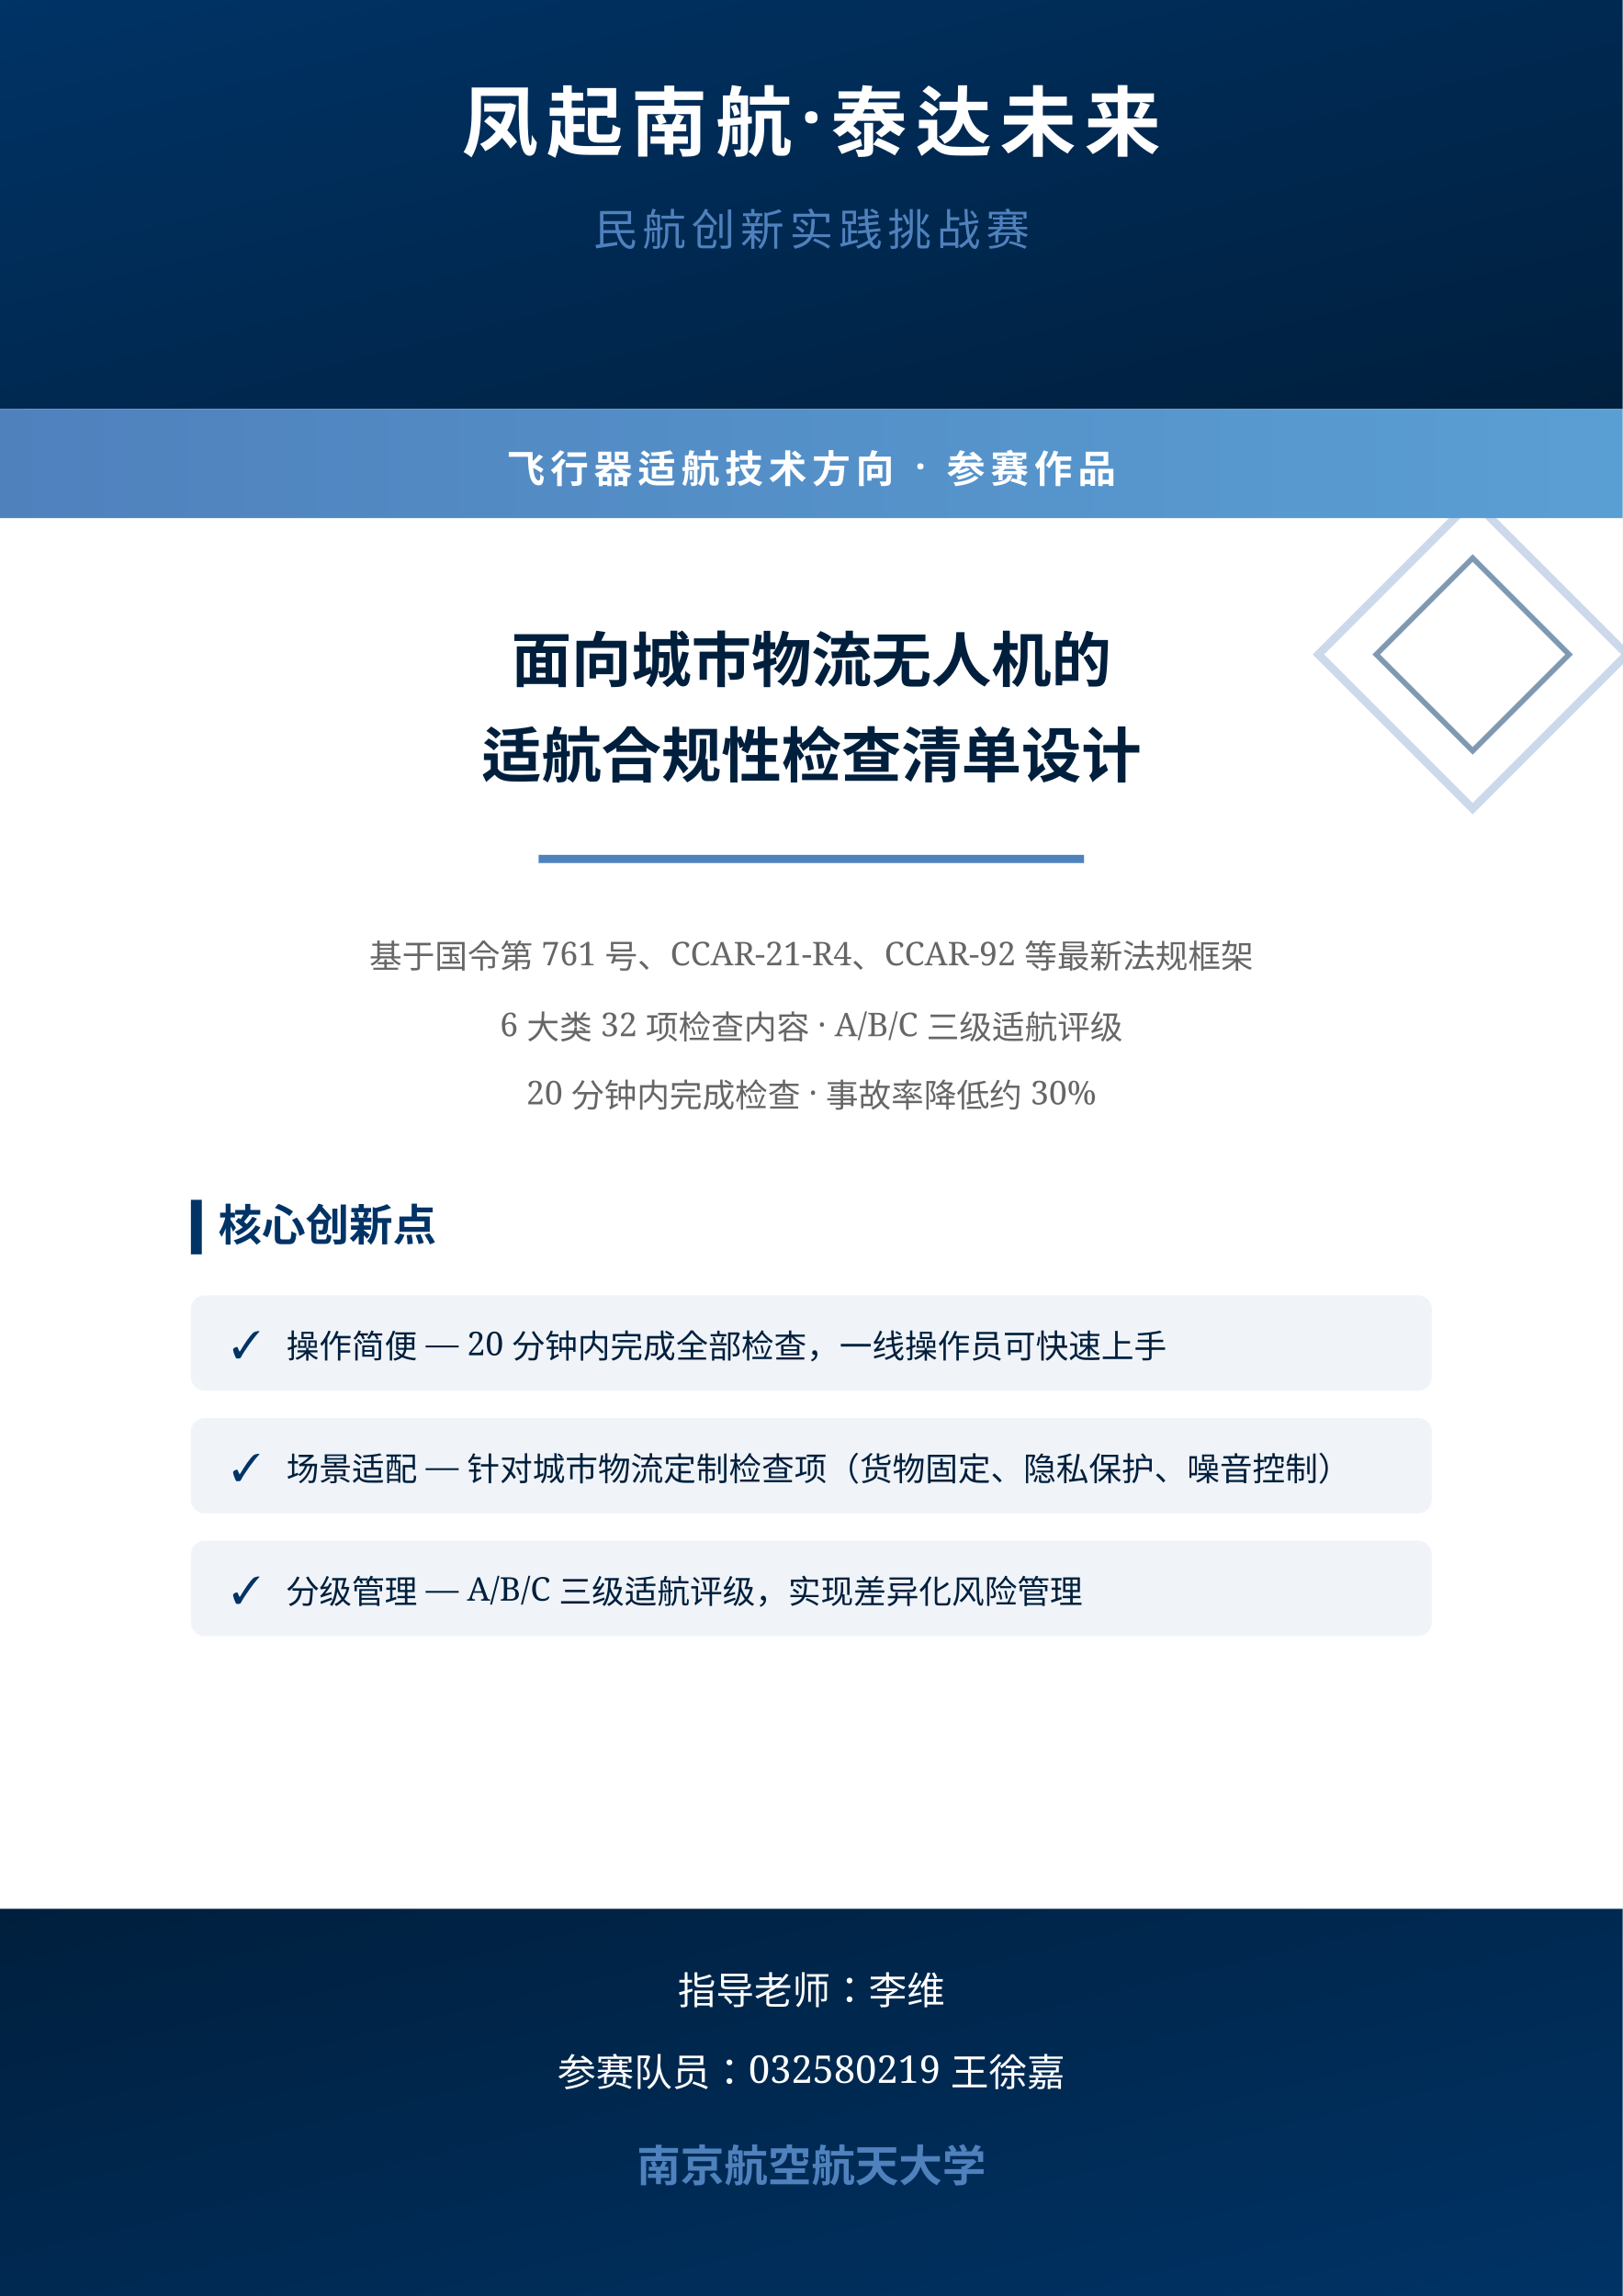
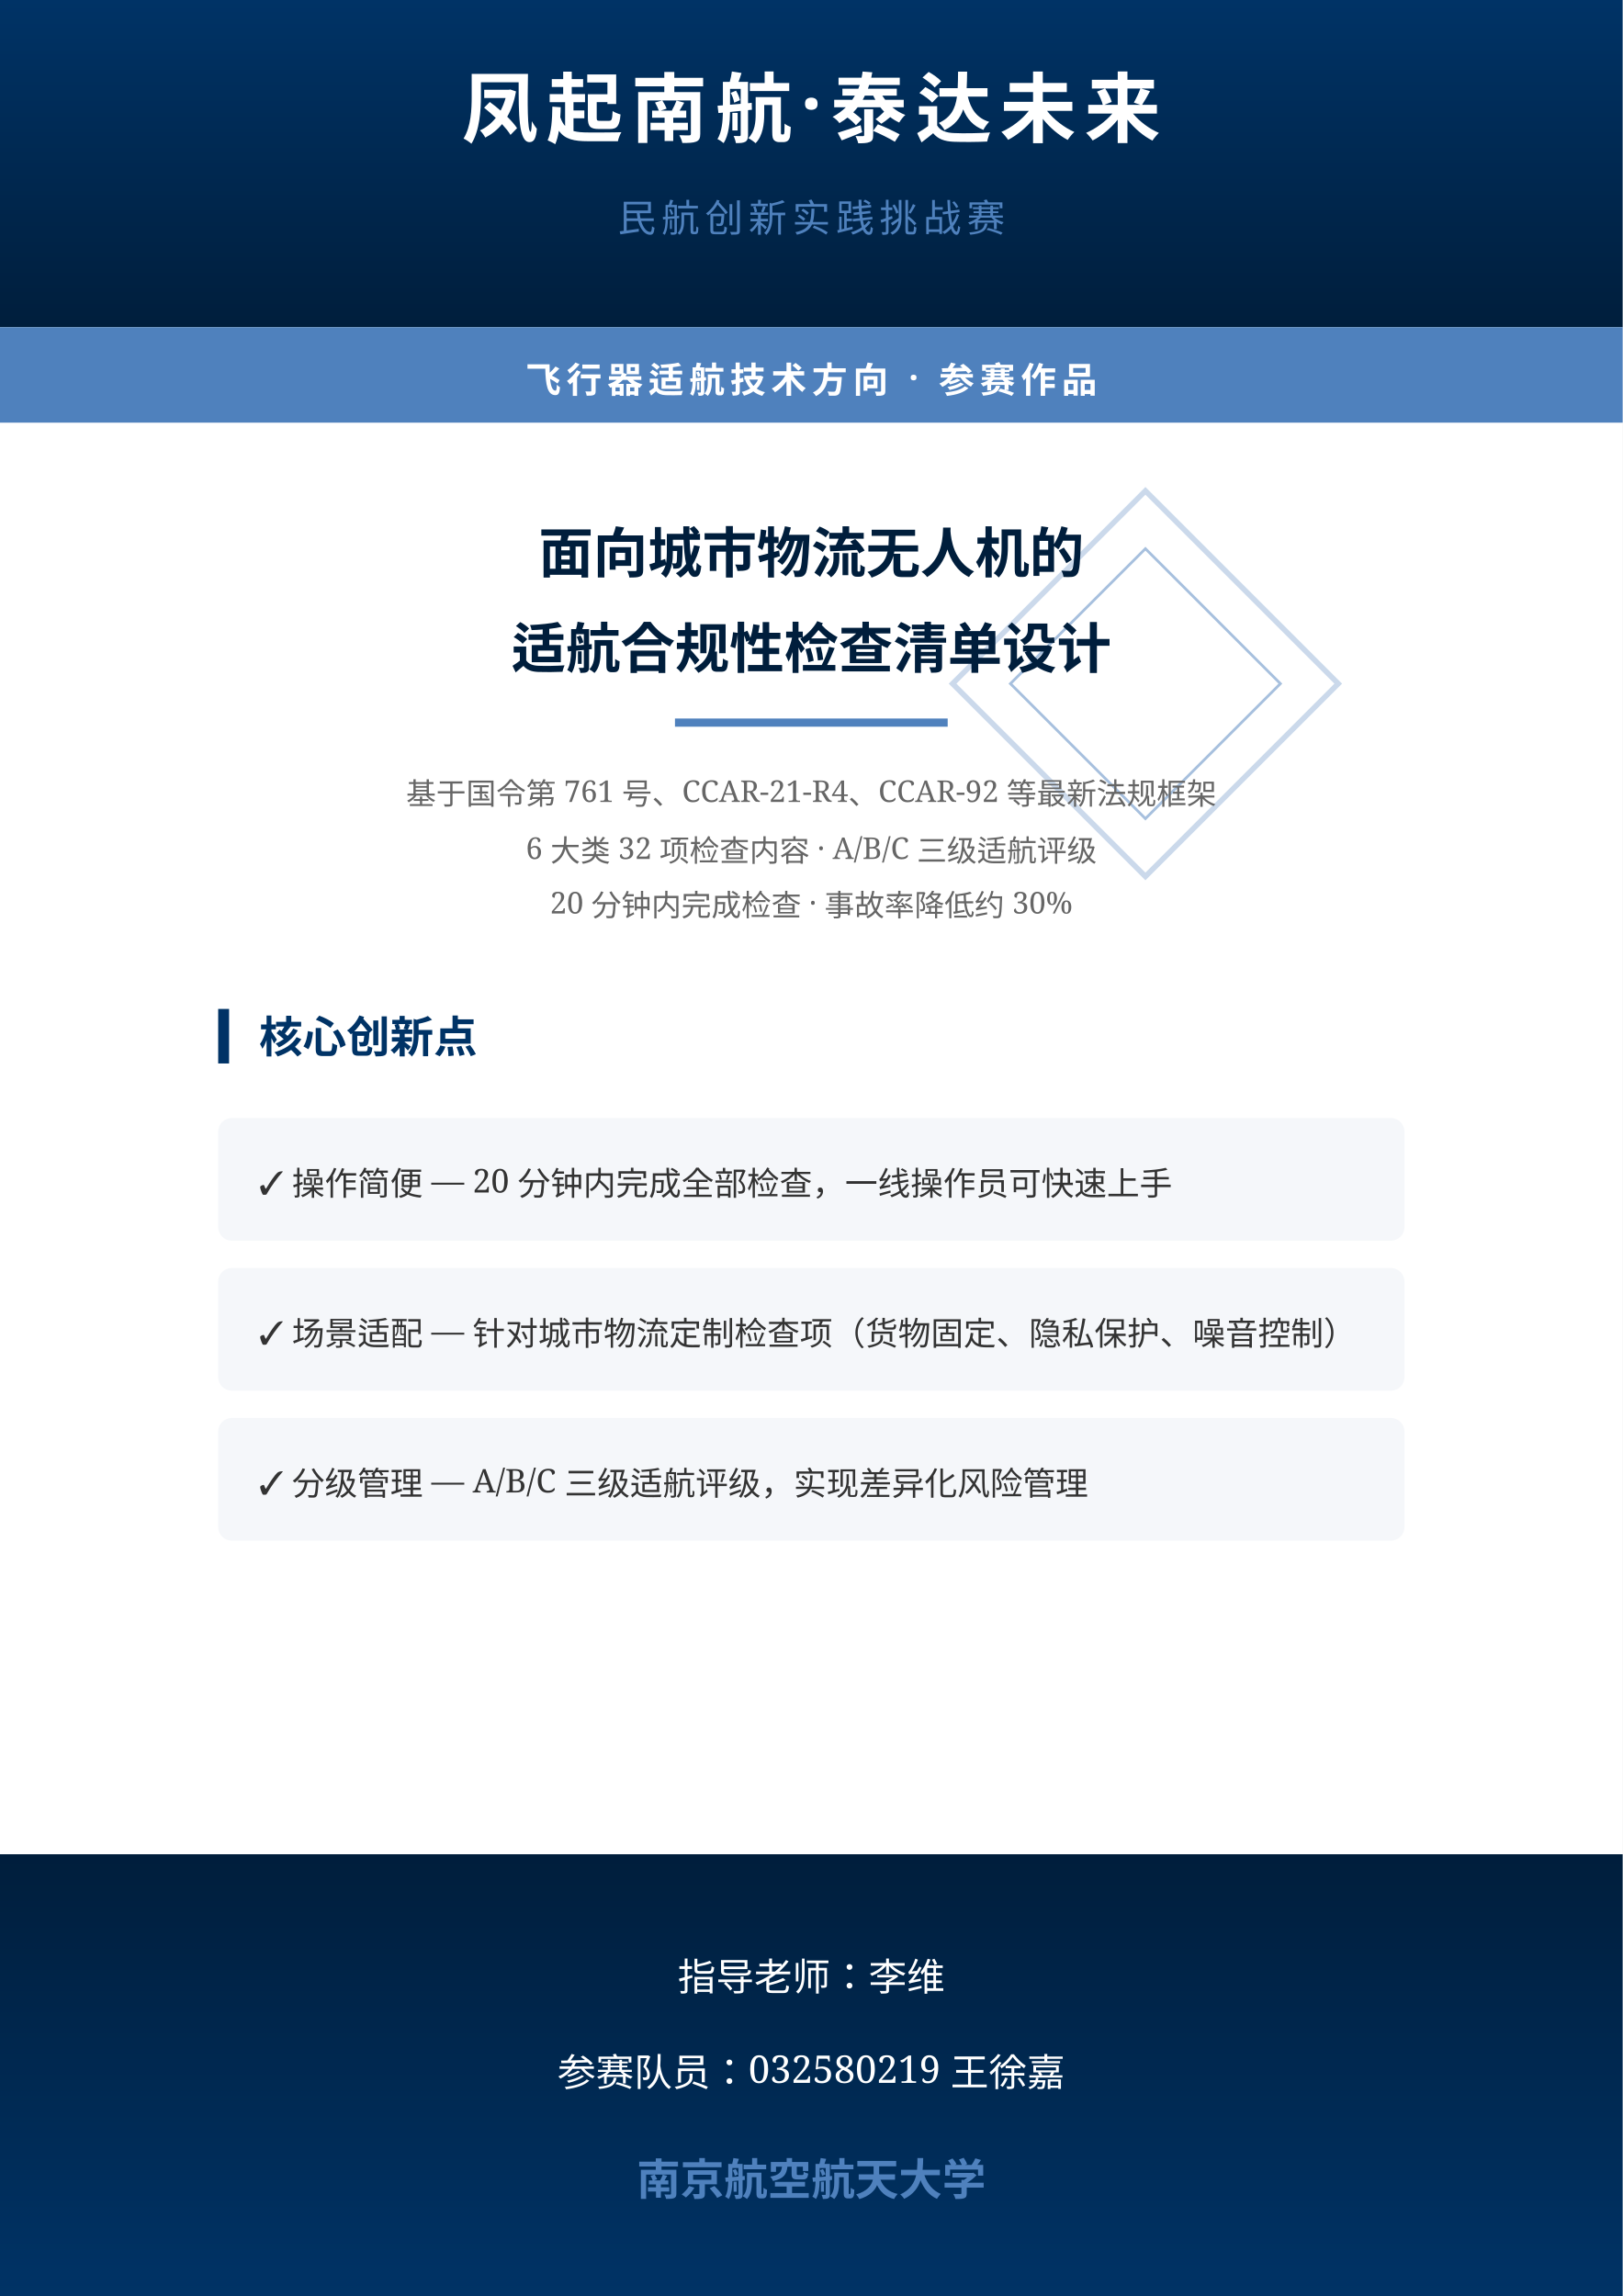
<svg xmlns="http://www.w3.org/2000/svg" viewBox="0 0 595 842">
  <defs>
-     <linearGradient id="headerGrad" x1="0%" y1="0%" x2="100%" y2="100%">
+     <linearGradient id="headerGrad" x1="0%" y1="0%" x2="0%" y2="100%">
      <stop offset="0%" style="stop-color:#003366" />
-       <stop offset="100%" style="stop-color:#001f3d" />
+       <stop offset="100%" style="stop-color:#001E3C" />
    </linearGradient>
-     <linearGradient id="trackGrad" x1="0%" y1="0%" x2="100%" y2="0%">
-       <stop offset="0%" style="stop-color:#4F81BD" />
-       <stop offset="100%" style="stop-color:#5A9FD4" />
-     </linearGradient>
-     <linearGradient id="footerGrad" x1="0%" y1="0%" x2="100%" y2="100%">
-       <stop offset="0%" style="stop-color:#001f3d" />
+     <linearGradient id="footerGrad" x1="0%" y1="0%" x2="0%" y2="100%">
+       <stop offset="0%" style="stop-color:#001E3C" />
      <stop offset="100%" style="stop-color:#003366" />
    </linearGradient>
  </defs>
  <rect width="595" height="842" fill="white" />
-   <rect x="500" y="200" width="80" height="80" fill="none" stroke="#4F81BD" stroke-width="3" transform="rotate(45 540 240)" opacity="0.3" />
-   <rect x="515" y="215" width="50" height="50" fill="none" stroke="#003366" stroke-width="2" transform="rotate(45 540 240)" opacity="0.5" />
-   <rect width="595" height="150" fill="url(#headerGrad)" />
-   <text x="297.5" y="55" text-anchor="middle" fill="white" font-family="SimSun, serif" font-size="28" font-weight="bold" letter-spacing="3">凤起南航·泰达未来</text>
-   <text x="297.5" y="90" text-anchor="middle" fill="#4F81BD" font-family="SimSun, serif" font-size="16" letter-spacing="2">民航创新实践挑战赛</text>
-   <rect y="150" width="595" height="40" fill="url(#trackGrad)" />
-   <text x="297.5" y="177" text-anchor="middle" fill="white" font-family="SimSun, serif" font-size="14" font-weight="bold" letter-spacing="2">飞行器适航技术方向 · 参赛作品</text>
-   <text x="297.5" y="250" text-anchor="middle" fill="#001f3d" font-family="SimSun, serif" font-size="22" font-weight="bold">面向城市物流无人机的</text>
-   <text x="297.5" y="285" text-anchor="middle" fill="#001f3d" font-family="SimSun, serif" font-size="22" font-weight="bold">适航合规性检查清单设计</text>
-   <line x1="197.5" y1="315" x2="397.5" y2="315" stroke="#4F81BD" stroke-width="3" />
-   <text x="297.5" y="355" text-anchor="middle" fill="#666" font-family="SimSun, serif" font-size="12">基于国令第 761 号、CCAR-21-R4、CCAR-92 等最新法规框架</text>
-   <text x="297.5" y="380" text-anchor="middle" fill="#666" font-family="SimSun, serif" font-size="12">6 大类 32 项检查内容 · A/B/C 三级适航评级</text>
-   <text x="297.5" y="405" text-anchor="middle" fill="#666" font-family="SimSun, serif" font-size="12">20 分钟内完成检查 · 事故率降低约 30%</text>
-   <text x="80" y="455" fill="#003366" font-family="SimSun, serif" font-size="16" font-weight="bold">核心创新点</text>
-   <rect x="70" y="440" width="4" height="20" fill="#003366" />
-   <rect x="70" y="475" width="455" height="35" fill="#F0F4F8" rx="5" />
-   <text x="85" y="498" fill="#003366" font-family="SimSun, serif" font-size="14" font-weight="bold">✓</text>
-   <text x="105" y="498" fill="#001f3d" font-family="SimSun, serif" font-size="12">操作简便 — 20 分钟内完成全部检查，一线操作员可快速上手</text>
-   <rect x="70" y="520" width="455" height="35" fill="#F0F4F8" rx="5" />
-   <text x="85" y="543" fill="#003366" font-family="SimSun, serif" font-size="14" font-weight="bold">✓</text>
-   <text x="105" y="543" fill="#001f3d" font-family="SimSun, serif" font-size="12">场景适配 — 针对城市物流定制检查项（货物固定、隐私保护、噪音控制）</text>
-   <rect x="70" y="565" width="455" height="35" fill="#F0F4F8" rx="5" />
-   <text x="85" y="588" fill="#003366" font-family="SimSun, serif" font-size="14" font-weight="bold">✓</text>
-   <text x="105" y="588" fill="#001f3d" font-family="SimSun, serif" font-size="12">分级管理 — A/B/C 三级适航评级，实现差异化风险管理</text>
-   <rect y="700" width="595" height="142" fill="url(#footerGrad)" />
-   <text x="297.5" y="735" text-anchor="middle" fill="white" font-family="SimSun, serif" font-size="14">指导老师：李维</text>
+   <g transform="translate(420, 180) rotate(45)">
+     <rect x="0" y="0" width="100" height="100" fill="none" stroke="#4F81BD" stroke-width="2" opacity="0.3" />
+     <rect x="15" y="15" width="70" height="70" fill="none" stroke="#4F81BD" stroke-width="1" opacity="0.5" />
+   </g>
+   <rect width="595" height="120" fill="url(#headerGrad)" />
+   <text x="297.5" y="50" text-anchor="middle" fill="white" font-family="SimSun, serif" font-size="28" font-weight="bold" letter-spacing="3">凤起南航·泰达未来</text>
+   <text x="297.5" y="85" text-anchor="middle" fill="#4F81BD" font-family="SimSun, serif" font-size="14" letter-spacing="2">民航创新实践挑战赛</text>
+   <rect y="120" width="595" height="35" fill="#4F81BD" />
+   <text x="297.5" y="144" text-anchor="middle" fill="white" font-family="SimSun, serif" font-size="13" font-weight="bold" letter-spacing="2">飞行器适航技术方向 · 参赛作品</text>
+   <text x="297.5" y="210" text-anchor="middle" fill="#001E3C" font-family="SimSun, serif" font-size="20" font-weight="bold">面向城市物流无人机的</text>
+   <text x="297.5" y="245" text-anchor="middle" fill="#001E3C" font-family="SimSun, serif" font-size="20" font-weight="bold">适航合规性检查清单设计</text>
+   <line x1="247.5" y1="265" x2="347.5" y2="265" stroke="#4F81BD" stroke-width="3" />
+   <text x="297.5" y="295" text-anchor="middle" fill="#666666" font-family="SimSun, serif" font-size="11">基于国令第 761 号、CCAR-21-R4、CCAR-92 等最新法规框架</text>
+   <text x="297.5" y="315" text-anchor="middle" fill="#666666" font-family="SimSun, serif" font-size="11">6 大类 32 项检查内容 · A/B/C 三级适航评级</text>
+   <text x="297.5" y="335" text-anchor="middle" fill="#666666" font-family="SimSun, serif" font-size="11">20 分钟内完成检查 · 事故率降低约 30%</text>
+   <rect x="80" y="370" width="4" height="20" fill="#003366" />
+   <text x="95" y="386" fill="#003366" font-family="SimSun, serif" font-size="16" font-weight="bold">核心创新点</text>
+   <rect x="80" y="410" width="435" height="45" fill="#F5F7FA" rx="5" />
+   <text x="95" y="438" fill="#333333" font-family="SimSun, serif" font-size="12">✓ 操作简便 — 20 分钟内完成全部检查，一线操作员可快速上手</text>
+   <rect x="80" y="465" width="435" height="45" fill="#F5F7FA" rx="5" />
+   <text x="95" y="493" fill="#333333" font-family="SimSun, serif" font-size="12">✓ 场景适配 — 针对城市物流定制检查项（货物固定、隐私保护、噪音控制）</text>
+   <rect x="80" y="520" width="435" height="45" fill="#F5F7FA" rx="5" />
+   <text x="95" y="548" fill="#333333" font-family="SimSun, serif" font-size="12">✓ 分级管理 — A/B/C 三级适航评级，实现差异化风险管理</text>
+   <rect y="680" width="595" height="162" fill="url(#footerGrad)" />
+   <text x="297.5" y="730" text-anchor="middle" fill="white" font-family="SimSun, serif" font-size="14">指导老师：李维</text>
  <text x="297.5" y="765" text-anchor="middle" fill="white" font-family="SimSun, serif" font-size="14">参赛队员：032580219 王徐嘉</text>
-   <text x="297.5" y="800" text-anchor="middle" fill="#4F81BD" font-family="SimSun, serif" font-size="16" font-weight="bold">南京航空航天大学</text>
+   <text x="297.5" y="805" text-anchor="middle" fill="#4F81BD" font-family="SimSun, serif" font-size="16" font-weight="bold">南京航空航天大学</text>
</svg>
